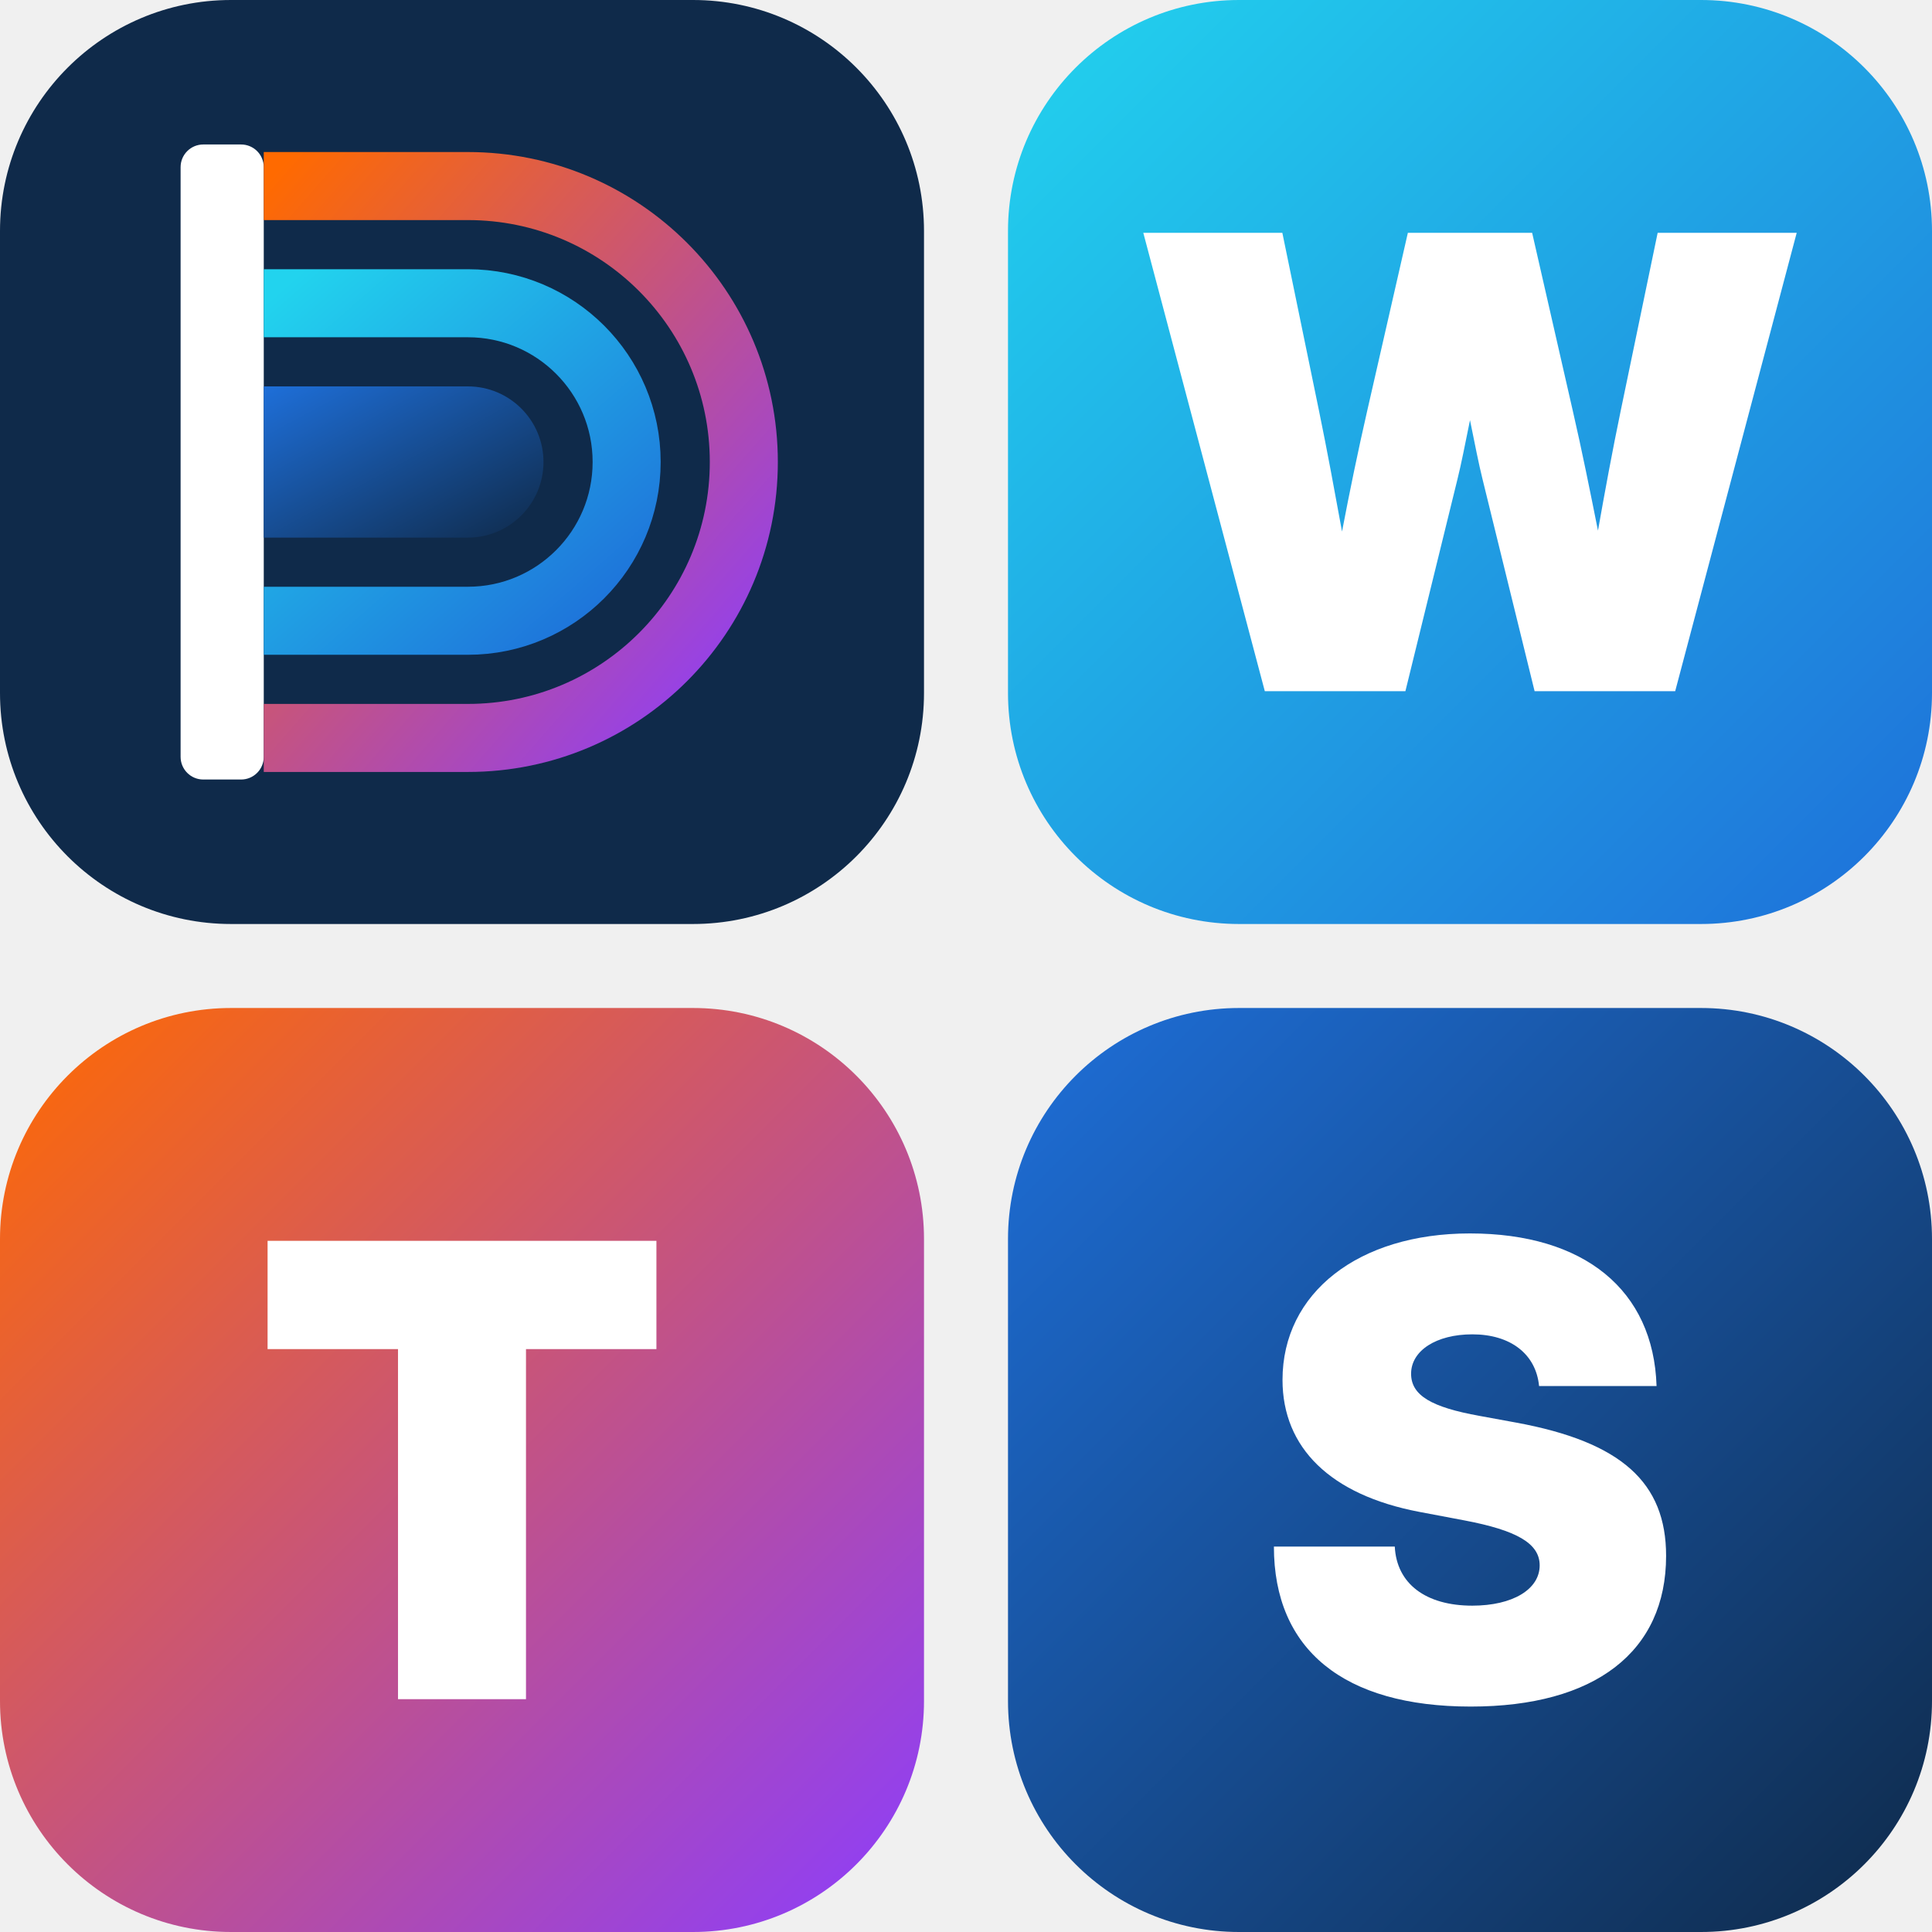
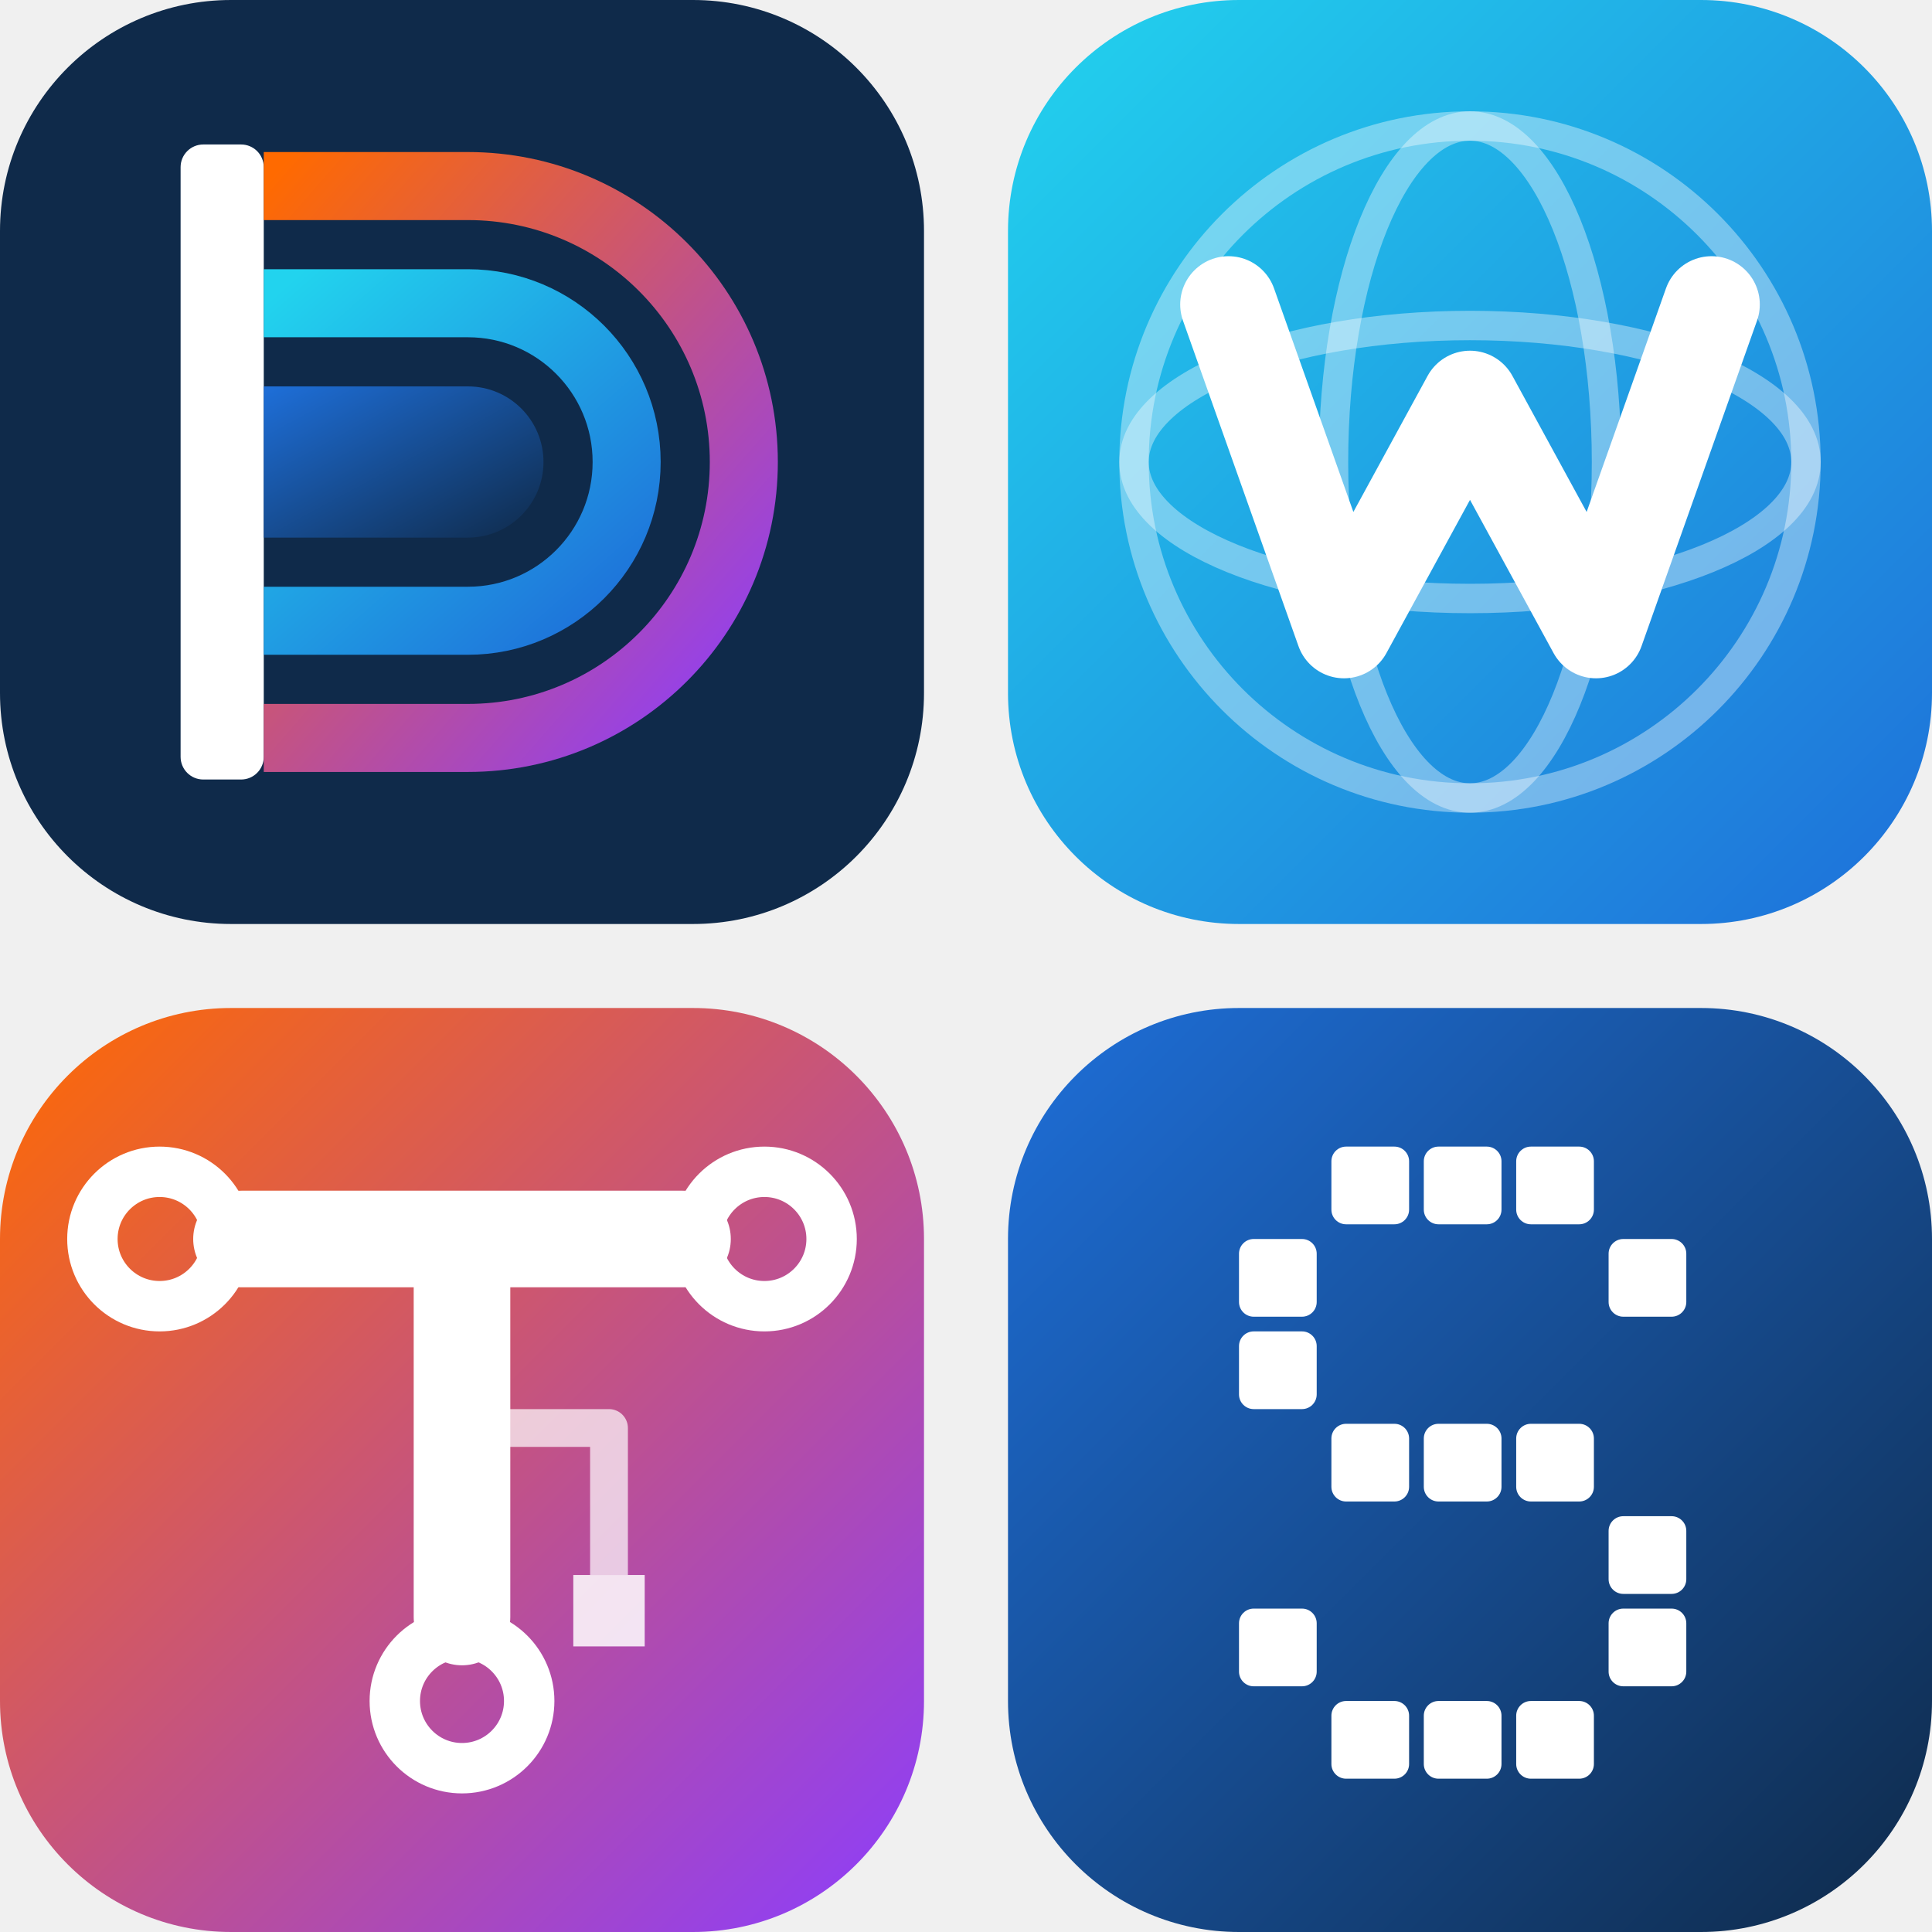
<svg xmlns="http://www.w3.org/2000/svg" viewBox="4 4 92 92" width="1024" height="1024">
  <defs>
    <linearGradient id="gV" x1="0" y1="0" x2="1" y2="1">
      <stop offset="0" stop-color="#FF6A00" />
      <stop offset="1" stop-color="#8B3DFF" />
    </linearGradient>
    <linearGradient id="gL" x1="0" y1="0" x2="1" y2="1">
      <stop offset="0" stop-color="#22D3EE" />
      <stop offset="1" stop-color="#1E6FD9" />
    </linearGradient>
    <linearGradient id="gD" x1="0" y1="0" x2="1" y2="1">
      <stop offset="0" stop-color="#1E6FD9" />
      <stop offset="1" stop-color="#0F2A4A" />
    </linearGradient>
  </defs>
  <rect x="4" y="4" width="44" height="44" rx="11" fill="#0F2A4A" />
  <g transform="translate(9 8) scale(.36)">
    <rect x="10" y="8" width="11" height="84" rx="3" fill="#ffffff" />
    <path d="M21 13.5 H48 A36.5 36.5 0 0 1 48 86.5 H21" fill="none" stroke="url(#gV)" stroke-width="9" />
    <path d="M21 29 H48 A21 21 0 0 1 48 71 H21" fill="none" stroke="url(#gL)" stroke-width="9" />
    <path d="M21 40 H48 A10 10 0 0 1 48 60 H21 Z" fill="url(#gD)" />
  </g>
  <rect x="52" y="4" width="44" height="44" rx="11" fill="url(#gL)" />
+   <g fill="none" stroke="#fff" stroke-opacity=".38" stroke-width="1.4">
+     <circle cx="74" cy="26" r="16" />
+     <ellipse cx="74" cy="26" rx="16" ry="6.5" />
+     <ellipse cx="74" cy="26" rx="6.5" ry="16" />
+   </g>
+   <path d="M62.5 18.5 L68 34 L74 23 L80 34 L85.5 18.5" fill="none" stroke="#fff" stroke-width="4.6" stroke-linecap="round" stroke-linejoin="round" />
  <rect x="4" y="52" width="44" height="44" rx="11" fill="url(#gV)" />
+   <path d="M15.5 63 H36.5 M26 63 V81" fill="none" stroke="#fff" stroke-width="4.6" stroke-linecap="round" stroke-linejoin="round" />
+   <g fill="none" stroke="#fff" stroke-width="2.4">
+     <circle cx="11.6" cy="63" r="3.2" />
+     <circle cx="40.4" cy="63" r="3.2" />
+     <circle cx="26" cy="85" r="3.2" />
+   </g>
+   <path d="M26 72 H33 V79" fill="none" stroke="#fff" stroke-opacity=".7" stroke-width="1.8" stroke-linejoin="round" />
+   <rect x="31.3" y="79" width="3.4" height="3.4" fill="#fff" fill-opacity=".85" />
  <rect x="52" y="52" width="44" height="44" rx="11" fill="url(#gD)" />
-   <path d="M64.229 36.913H70.924L73.399 26.835C73.59 26.073 73.766 25.15 74.0 24.008C74.234 25.15 74.41 26.073 74.601 26.835L77.076 36.913H83.771L89.557 15.087H82.936L81.178 23.554C80.782 25.458 80.431 27.362 80.094 29.267C79.713 27.362 79.332 25.458 78.893 23.554L76.959 15.087H71.041L69.107 23.554C68.668 25.473 68.272 27.392 67.906 29.311C67.555 27.392 67.203 25.473 66.808 23.554L65.064 15.087H58.443Z" fill="#fff" />
-   <path d="M16.742 68.243H22.953V84.913H29.047V68.243H35.258V63.087H16.742Z" fill="#fff" />
-   <path d="M74.037 85.265C79.955 85.265 83.338 82.657 83.338 78.087C83.338 74.601 81.214 72.667 76.205 71.744L74.447 71.422C72.176 71.012 71.195 70.455 71.195 69.415C71.195 68.316 72.396 67.54 74.11 67.54C75.926 67.54 77.142 68.478 77.289 70.001H82.884C82.738 65.431 79.442 62.735 73.993 62.735C68.69 62.735 65.072 65.562 65.072 69.708C65.072 72.945 67.357 75.187 71.576 75.992L73.744 76.402C76.205 76.871 77.318 77.486 77.318 78.541C77.318 79.684 76.029 80.46 74.11 80.46C71.898 80.46 70.506 79.42 70.418 77.647H64.662C64.662 82.555 67.987 85.265 74.037 85.265Z" fill="#fff" />
+   <rect x="67.4" y="58.6" width="3.7" height="3.7" rx=".7" fill="#fff" />
+   <rect x="71.8" y="58.6" width="3.7" height="3.7" rx=".7" fill="#fff" />
+   <rect x="76.2" y="58.6" width="3.7" height="3.7" rx=".7" fill="#fff" />
+   <rect x="63.0" y="63.0" width="3.7" height="3.7" rx=".7" fill="#fff" />
+   <rect x="80.6" y="63.0" width="3.7" height="3.7" rx=".7" fill="#fff" />
+   <rect x="63.0" y="67.4" width="3.7" height="3.7" rx=".7" fill="#fff" />
+   <rect x="67.4" y="71.8" width="3.7" height="3.7" rx=".7" fill="#fff" />
+   <rect x="71.8" y="71.8" width="3.7" height="3.7" rx=".7" fill="#fff" />
+   <rect x="76.2" y="71.8" width="3.7" height="3.7" rx=".7" fill="#fff" />
+   <rect x="80.6" y="76.2" width="3.7" height="3.7" rx=".7" fill="#fff" />
+   <rect x="63.0" y="80.6" width="3.7" height="3.7" rx=".7" fill="#fff" />
+   <rect x="80.6" y="80.6" width="3.7" height="3.7" rx=".7" fill="#fff" />
+   <rect x="67.4" y="85.0" width="3.7" height="3.7" rx=".7" fill="#fff" />
+   <rect x="71.8" y="85.0" width="3.7" height="3.7" rx=".7" fill="#fff" />
+   <rect x="76.2" y="85.0" width="3.7" height="3.7" rx=".7" fill="#fff" />
</svg>
